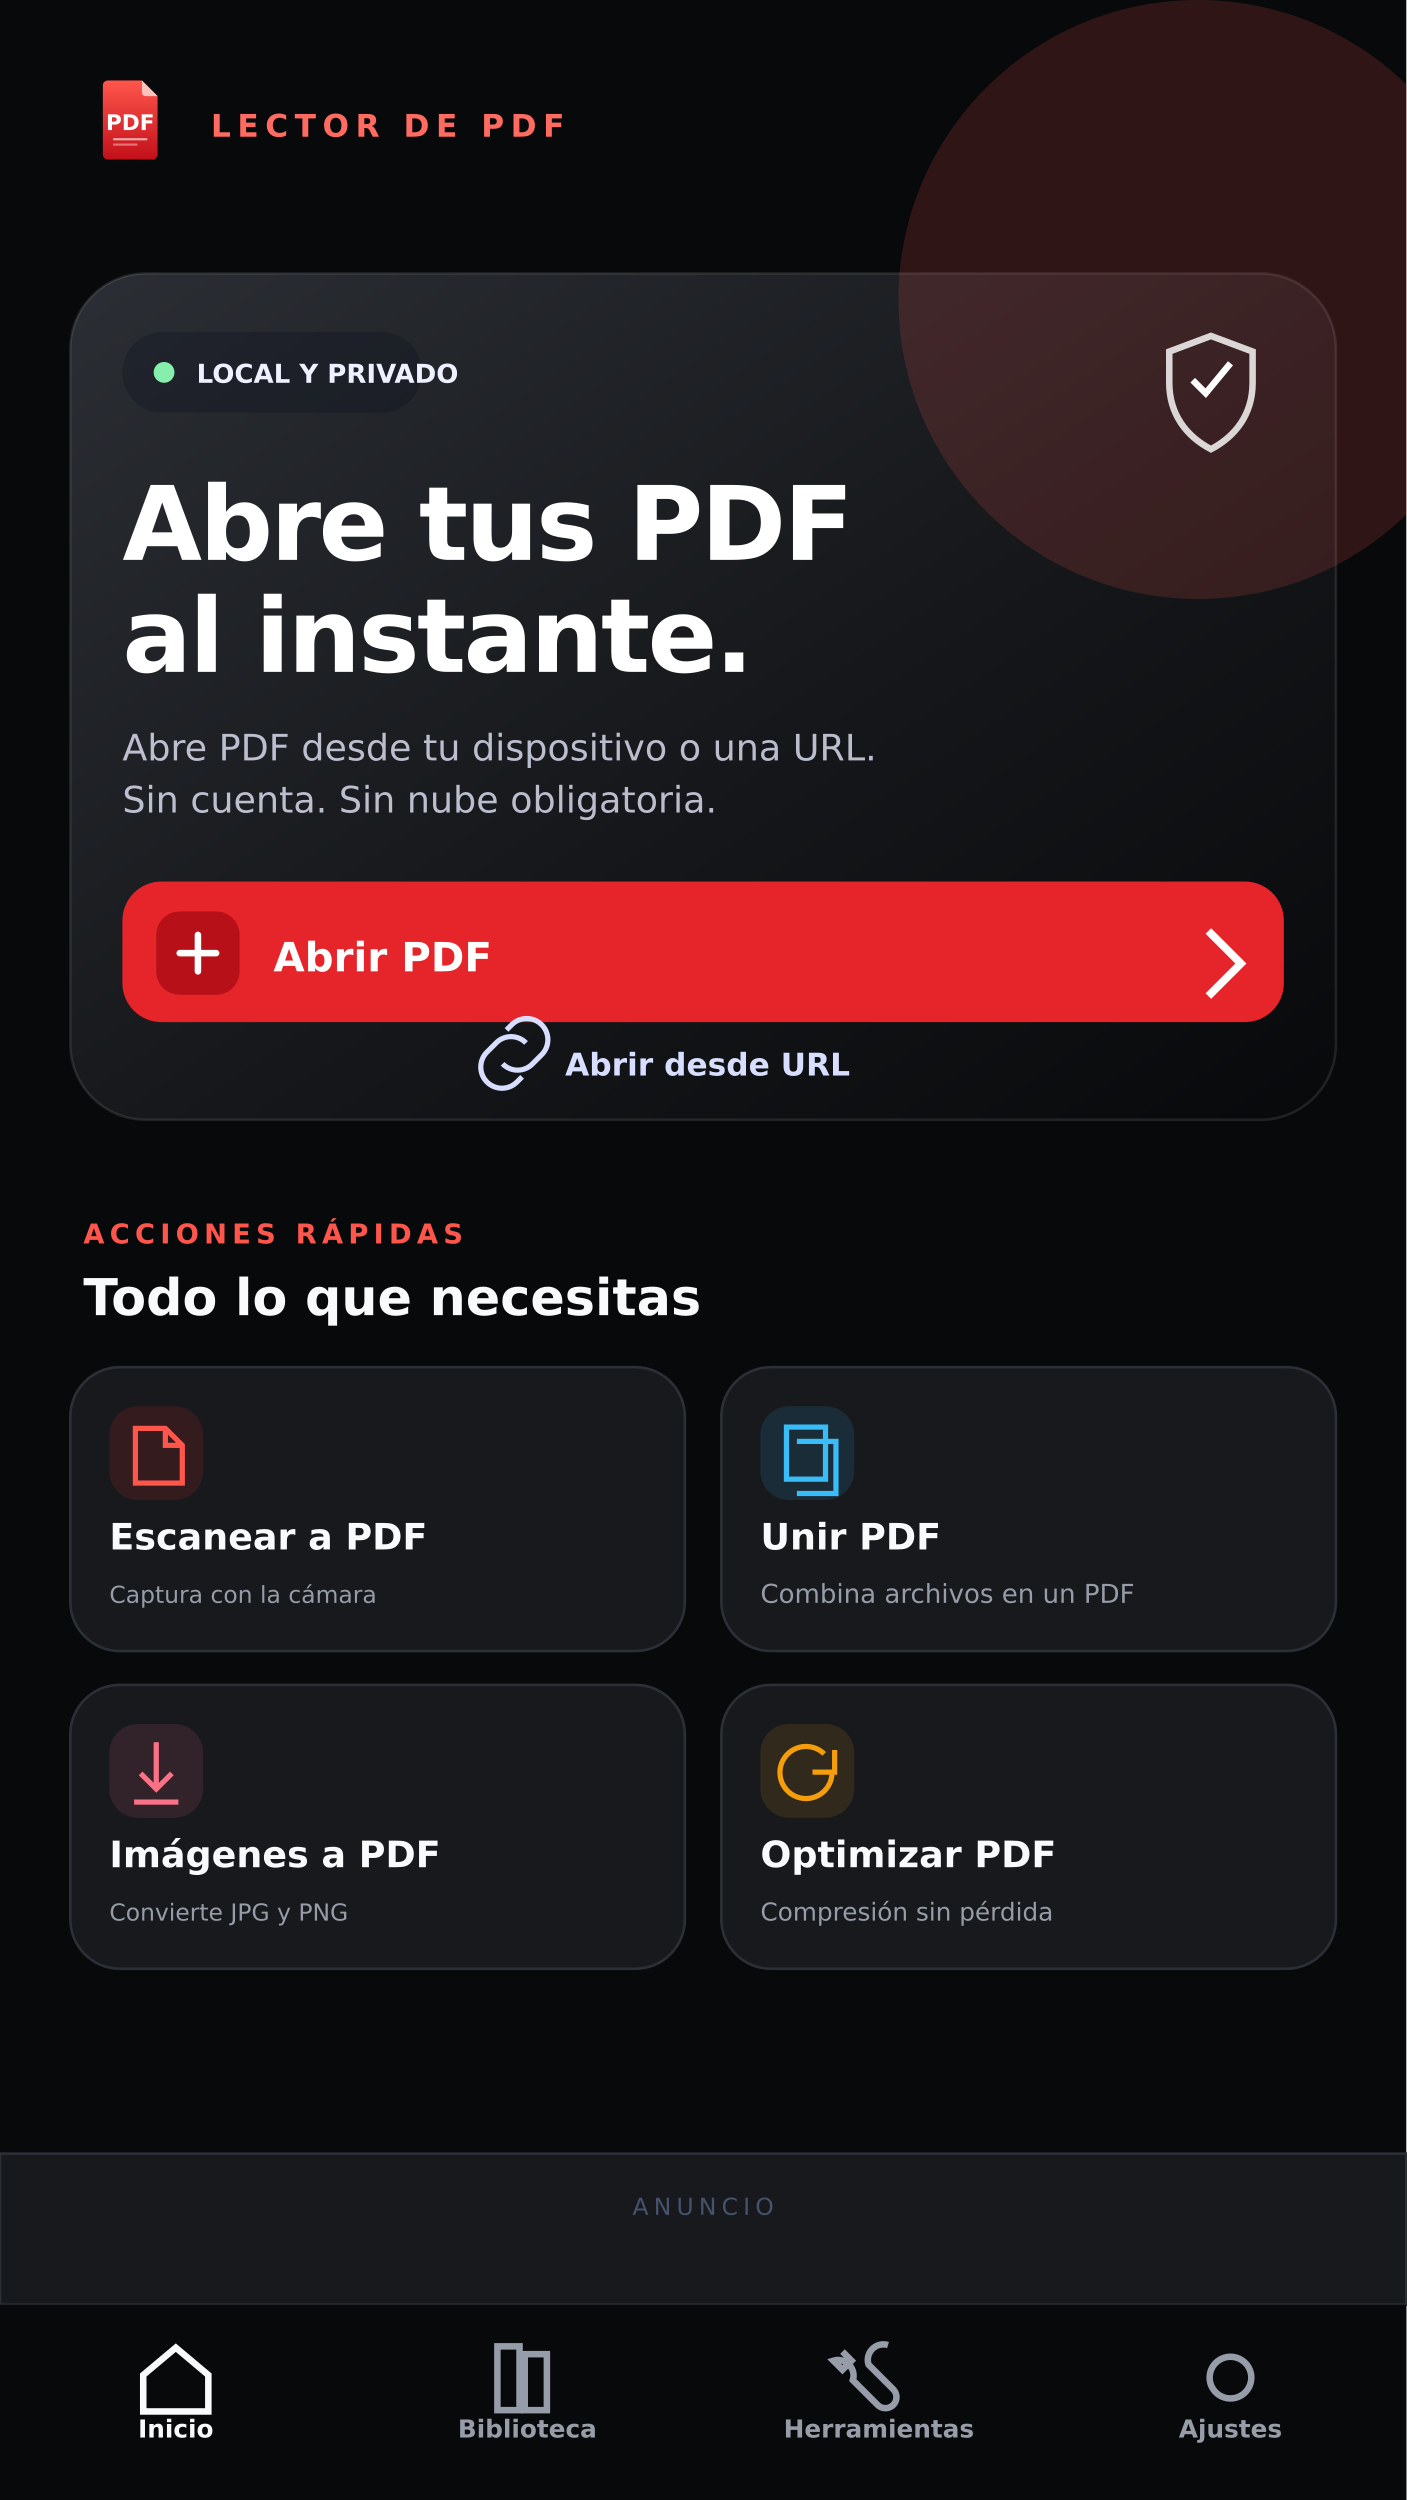
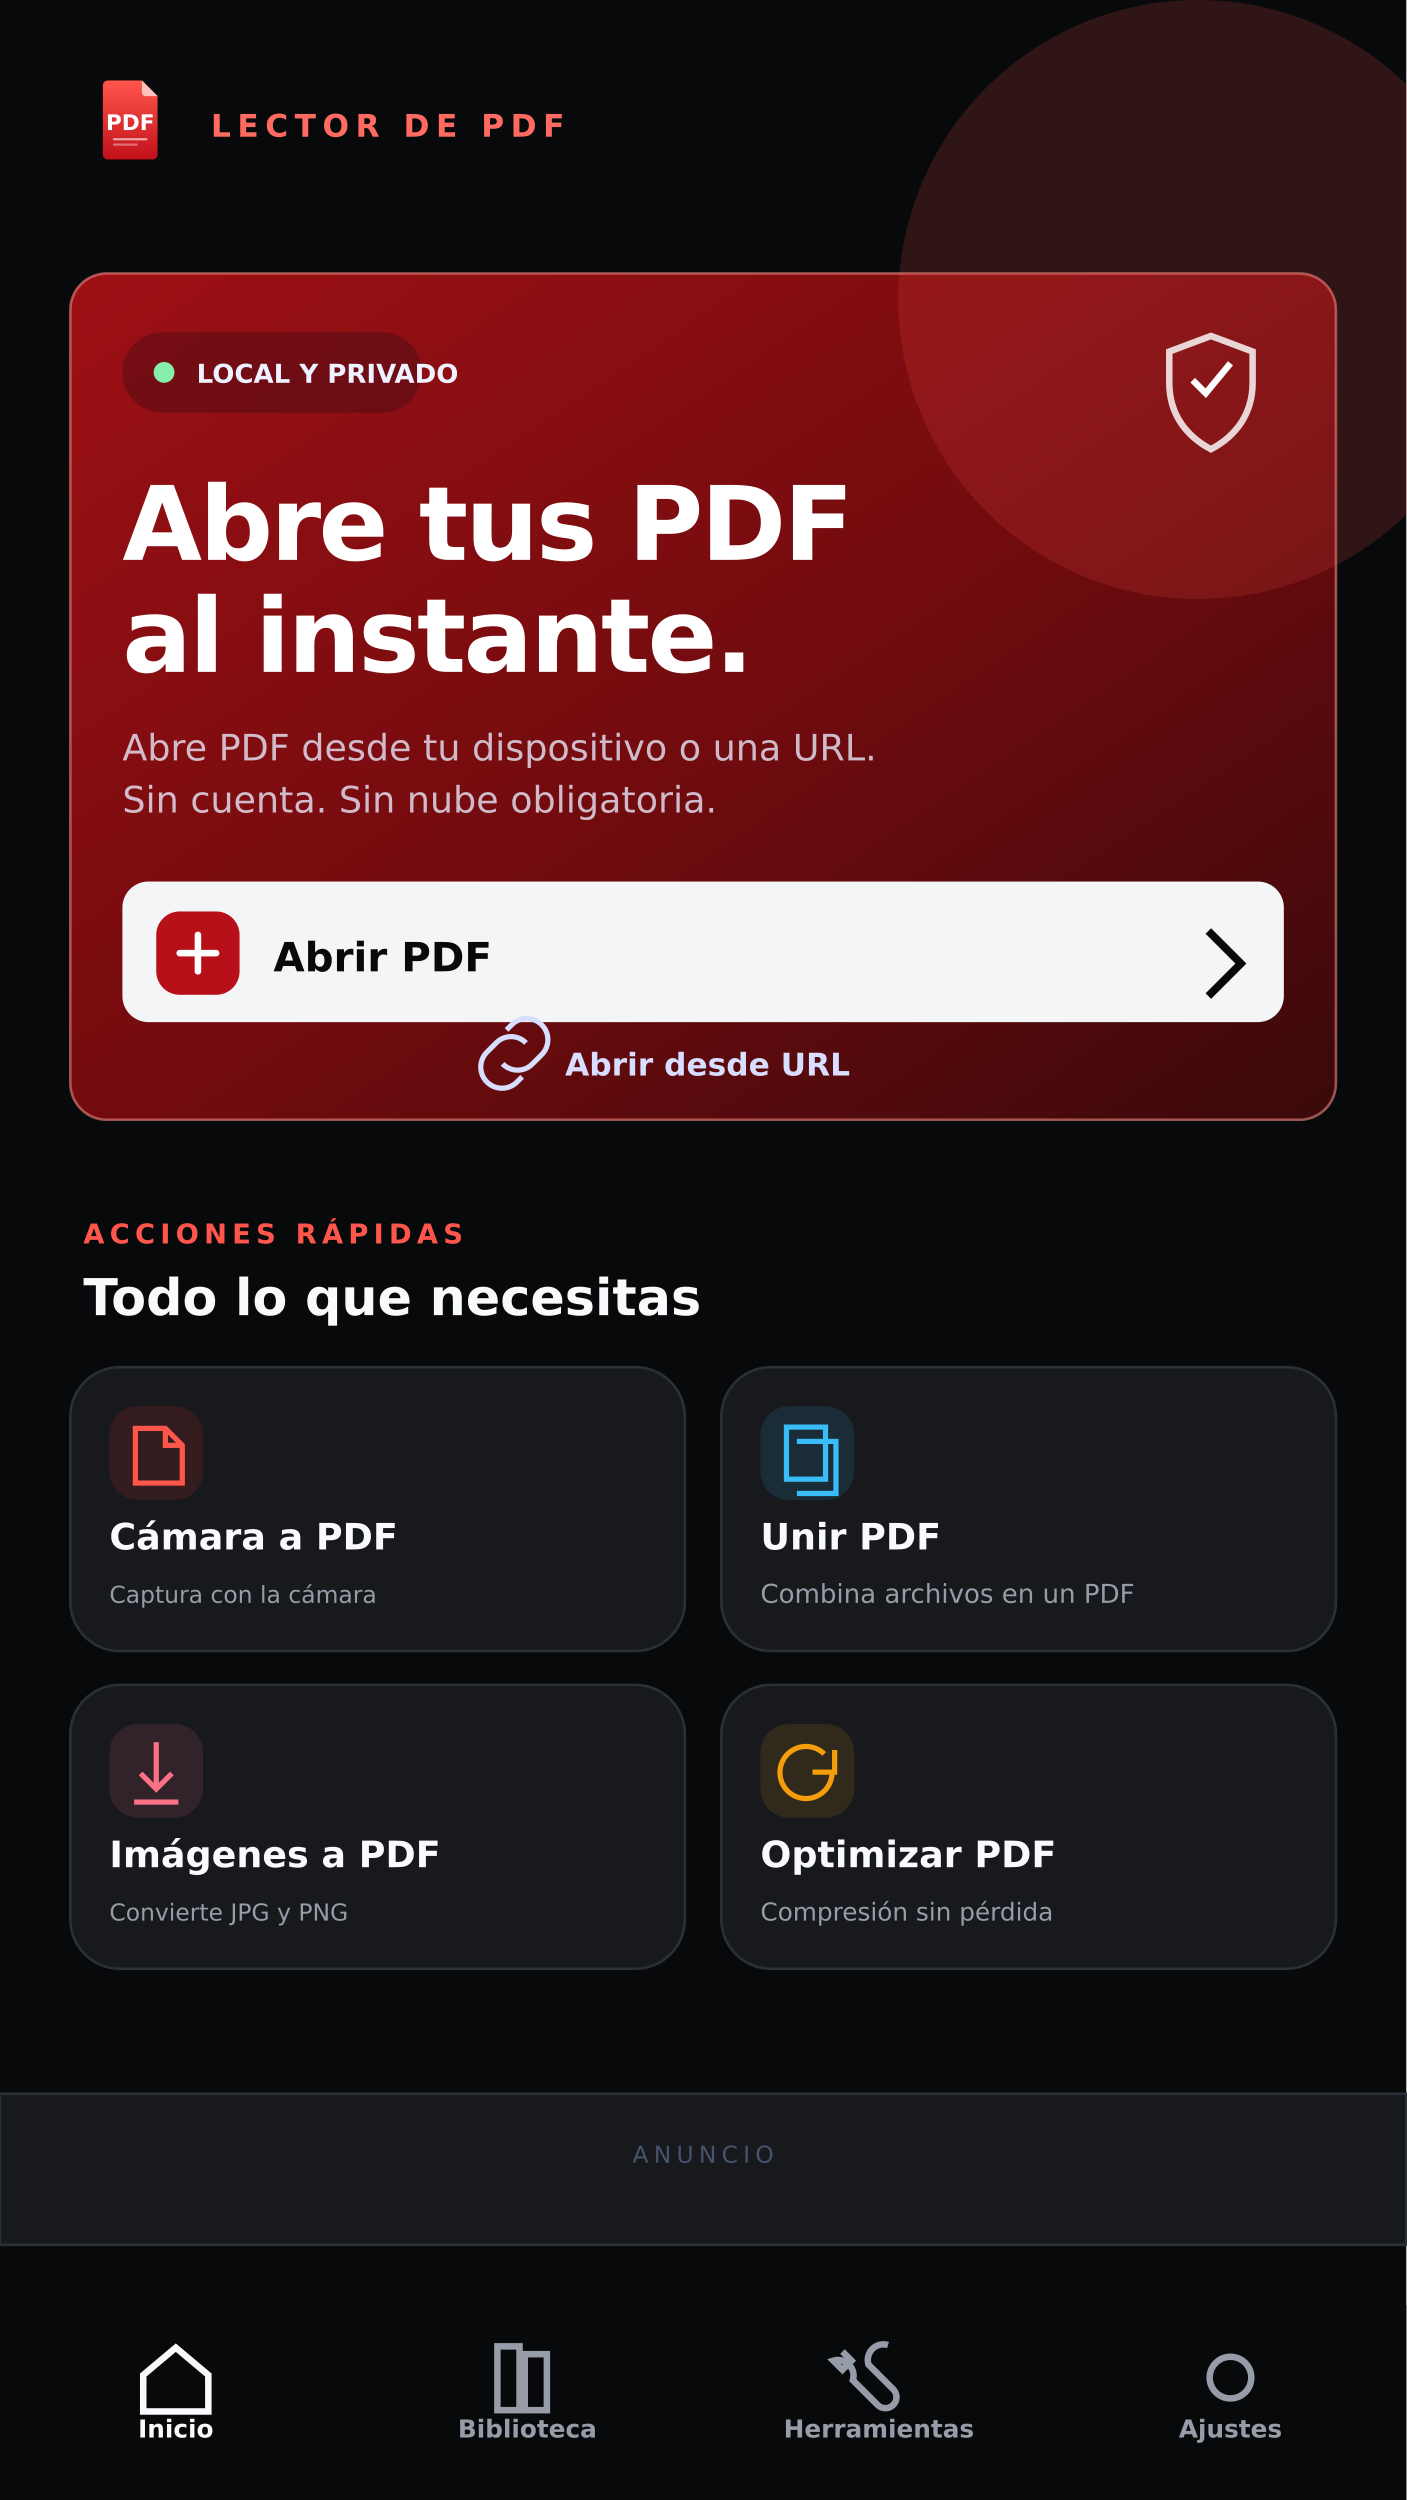
<svg xmlns="http://www.w3.org/2000/svg" width="1080" height="1920" viewBox="0 0 1080 1920">
  <defs>
    <linearGradient id="r" x1="0" y1="0" x2="0" y2="1">
      <stop stop-color="#FF564C" />
      <stop offset="1" stop-color="#C2101A" />
    </linearGradient>
    <linearGradient id="hero" x1="0" y1="0" x2="1" y2="1">
-       <stop stop-color="#2B2E34" />
-       <stop offset=".55" stop-color="#15171A" />
-       <stop offset="1" stop-color="#08090B" />
+       <stop stop-color="#9E1014" />
+       <stop offset=".55" stop-color="#6F0B0E" />
+       <stop offset="1" stop-color="#3A090B" />
    </linearGradient>
  </defs>
  <rect width="1080" height="1920" fill="#08090B" />
  <g font-family="DejaVu Sans, sans-serif">
    <g transform="translate(100 92) scale(.079) translate(-498 -512)">
      <g>
        <path d="M280 130h332l152 152v568a48 48 0 0 1-48 48H280a48 48 0 0 1-48-48V178a48 48 0 0 1 48-48z" fill="url(#r)" />
      </g>
      <path d="M612 130l152 152h-116a36 36 0 0 1-36-36z" fill="#FFC3BE" />
      <text x="498" y="612" font-family="DejaVu Sans, sans-serif" font-size="210" font-weight="bold" fill="#FFFFFF" text-anchor="middle">PDF</text>
      <rect x="330" y="690" width="336" height="22" rx="11" fill="#FFFFFF" opacity=".6" />
      <rect x="330" y="742" width="240" height="22" rx="11" fill="#FFFFFF" opacity=".38" />
    </g>
    <text x="162" y="105" fill="#FF6B60" font-size="24" font-weight="800" letter-spacing="5">LECTOR DE PDF</text>
-     <rect x="54" y="210" width="972" height="650" rx="58" fill="url(#hero)" stroke="#fff" stroke-opacity=".1" stroke-width="2" />
+     <rect x="54" y="210" width="972" height="650" rx="28" fill="url(#hero)" stroke="#FF918A" stroke-opacity=".55" stroke-width="2" />
    <circle cx="920" cy="230" r="230" fill="#FF564C" opacity=".16" />
    <rect x="94" y="255" width="230" height="62" rx="31" fill="#050A1A" opacity=".24" />
    <circle cx="126" cy="286" r="8" fill="#86EFAC" />
    <text x="151" y="294" fill="#EEF1FF" font-size="20" font-weight="700">LOCAL Y PRIVADO</text>
    <path d="M930 258l32 12v24c0 24-13 41-32 51-19-10-32-27-32-51v-24z" fill="none" stroke="#fff" stroke-opacity=".82" stroke-width="5" />
    <path d="M916 292l10 10 19-23" fill="none" stroke="#fff" stroke-width="5" />
    <text x="94" y="430" fill="#FFFFFF" font-size="79" font-weight="900" letter-spacing="-2">Abre tus PDF</text>
    <text x="94" y="516" fill="#FFFFFF" font-size="79" font-weight="900" letter-spacing="-2">al instante.</text>
    <text x="94" y="584" fill="#E9ECFF" opacity=".78" font-size="28">Abre PDF desde tu dispositivo o una URL.</text>
    <text x="94" y="624" fill="#E9ECFF" opacity=".78" font-size="28">Sin cuenta. Sin nube obligatoria.</text>
-     <rect x="94" y="677" width="892" height="108" rx="30" fill="#E5252A" />
+     <rect x="94" y="677" width="892" height="108" rx="20" fill="#F4F5F6" />
    <rect x="120" y="700" width="64" height="64" rx="18" fill="#B81018" />
    <path d="M152 718v28M138 732h28" stroke="#FFFFFF" stroke-width="5" stroke-linecap="round" />
-     <text x="210" y="746" fill="#FFFFFF" font-size="31" font-weight="900">Abrir PDF</text>
-     <path d="M928 715l25 25-25 25" fill="none" stroke="#FFFFFF" stroke-width="6" />
+     <text x="210" y="746" fill="#08090B" font-size="31" font-weight="900">Abrir PDF</text>
+     <path d="M928 715l25 25-25 25" fill="none" stroke="#08090B" stroke-width="6" />
    <path d="M386 817a16 16 0 0 0 23 0l7-7a16 16 0 0 0-23-23l-4 4M404 801a16 16 0 0 0-23 0l-7 7a16 16 0 0 0 23 23l4-4" fill="none" stroke="#D8DEFF" stroke-width="4" />
    <text x="434" y="826" fill="#D8DEFF" font-size="24" font-weight="700">Abrir desde URL</text>
    <text x="64" y="955" fill="#FF564C" font-size="21" font-weight="800" letter-spacing="4">ACCIONES RÁPIDAS</text>
    <text x="64" y="1010" fill="#F8FAFC" font-size="39" font-weight="800">Todo lo que necesitas</text>
    <g>
      <rect x="54" y="1050" width="472" height="218" rx="38" fill="#17191D" stroke="#2B2F36" stroke-width="2" />
      <rect x="84" y="1080" width="72" height="72" rx="22" fill="#E5252A" fill-opacity=".14" />
      <path d="M104 1097h23l13 13v29h-36zM127 1097v13h13" fill="none" stroke="#FF564C" stroke-width="4" />
-       <text x="84" y="1190" fill="#F8FAFC" font-size="28" font-weight="800">Escanear a PDF</text>
+       <text x="84" y="1190" fill="#F8FAFC" font-size="28" font-weight="800">Cámara a PDF</text>
      <text x="84" y="1231" fill="#969DA8" font-size="18">Captura con la cámara</text>
      <rect x="554" y="1050" width="472" height="218" rx="38" fill="#17191D" stroke="#2B2F36" stroke-width="2" />
      <rect x="584" y="1080" width="72" height="72" rx="22" fill="#38BDF8" fill-opacity=".12" />
      <rect x="604" y="1096" width="30" height="40" fill="none" stroke="#38BDF8" stroke-width="4" />
      <path d="M612 1107h30v40h-30" fill="none" stroke="#38BDF8" stroke-width="4" />
      <text x="584" y="1190" fill="#F8FAFC" font-size="28" font-weight="800">Unir PDF</text>
      <text x="584" y="1231" fill="#969DA8" font-size="20">Combina archivos en un PDF</text>
      <rect x="54" y="1294" width="472" height="218" rx="38" fill="#17191D" stroke="#2B2F36" stroke-width="2" />
      <rect x="84" y="1324" width="72" height="72" rx="22" fill="#FB7185" fill-opacity=".12" />
      <path d="M120 1338v36m-12-12 12 12 12-12m-29 22h34" fill="none" stroke="#FB7185" stroke-width="4" />
      <text x="84" y="1434" fill="#F8FAFC" font-size="28" font-weight="800">Imágenes a PDF</text>
      <text x="84" y="1475" fill="#969DA8" font-size="18">Convierte JPG y PNG</text>
      <rect x="554" y="1294" width="472" height="218" rx="38" fill="#17191D" stroke="#2B2F36" stroke-width="2" />
      <rect x="584" y="1324" width="72" height="72" rx="22" fill="#F59E0B" fill-opacity=".12" />
      <path d="M641 1344v17h-17m15 0a20 20 0 1 1-6-14" fill="none" stroke="#F59E0B" stroke-width="4" />
      <text x="584" y="1434" fill="#F8FAFC" font-size="28" font-weight="800">Optimizar PDF</text>
      <text x="584" y="1475" fill="#969DA8" font-size="19">Compresión sin pérdida</text>
    </g>
-     <rect x="0" y="1654" width="1080" height="116" fill="#17191D" stroke="#2B2F36" stroke-width="2" />
-     <text x="540" y="1701" fill="#46536D" font-size="18" text-anchor="middle" letter-spacing="4">ANUNCIO</text>
+     <rect x="0" y="1608" width="1080" height="116" fill="#17191D" stroke="#2B2F36" stroke-width="2" />
+     <text x="540" y="1661" fill="#46536D" font-size="18" text-anchor="middle" letter-spacing="4">ANUNCIO</text>
    <rect x="0" y="1770" width="1080" height="150" fill="#08090B" />
    <g font-size="19" font-weight="700" text-anchor="middle">
      <text x="135" y="1872" fill="#F8FAFC">Inicio</text>
      <text x="405" y="1872" fill="#969DA8">Biblioteca</text>
      <text x="675" y="1872" fill="#969DA8">Herramientas</text>
      <text x="945" y="1872" fill="#969DA8">Ajustes</text>
    </g>
    <g fill="none" stroke-width="5">
      <path d="M110 1824l25-21 25 21v28h-50z" stroke="#F8FAFC" />
      <rect x="382" y="1802" width="17" height="49" stroke="#969DA8" />
      <rect x="403" y="1808" width="17" height="43" stroke="#969DA8" />
      <path d="M682 1801a12 12 0 0 0-15 15l19 19a8 8 0 0 1-12 12l-19-19a12 12 0 0 0-15-15l7 7 7-7-7-7" stroke="#969DA8" />
      <circle cx="945" cy="1826" r="16" stroke="#969DA8" />
    </g>
  </g>
</svg>
